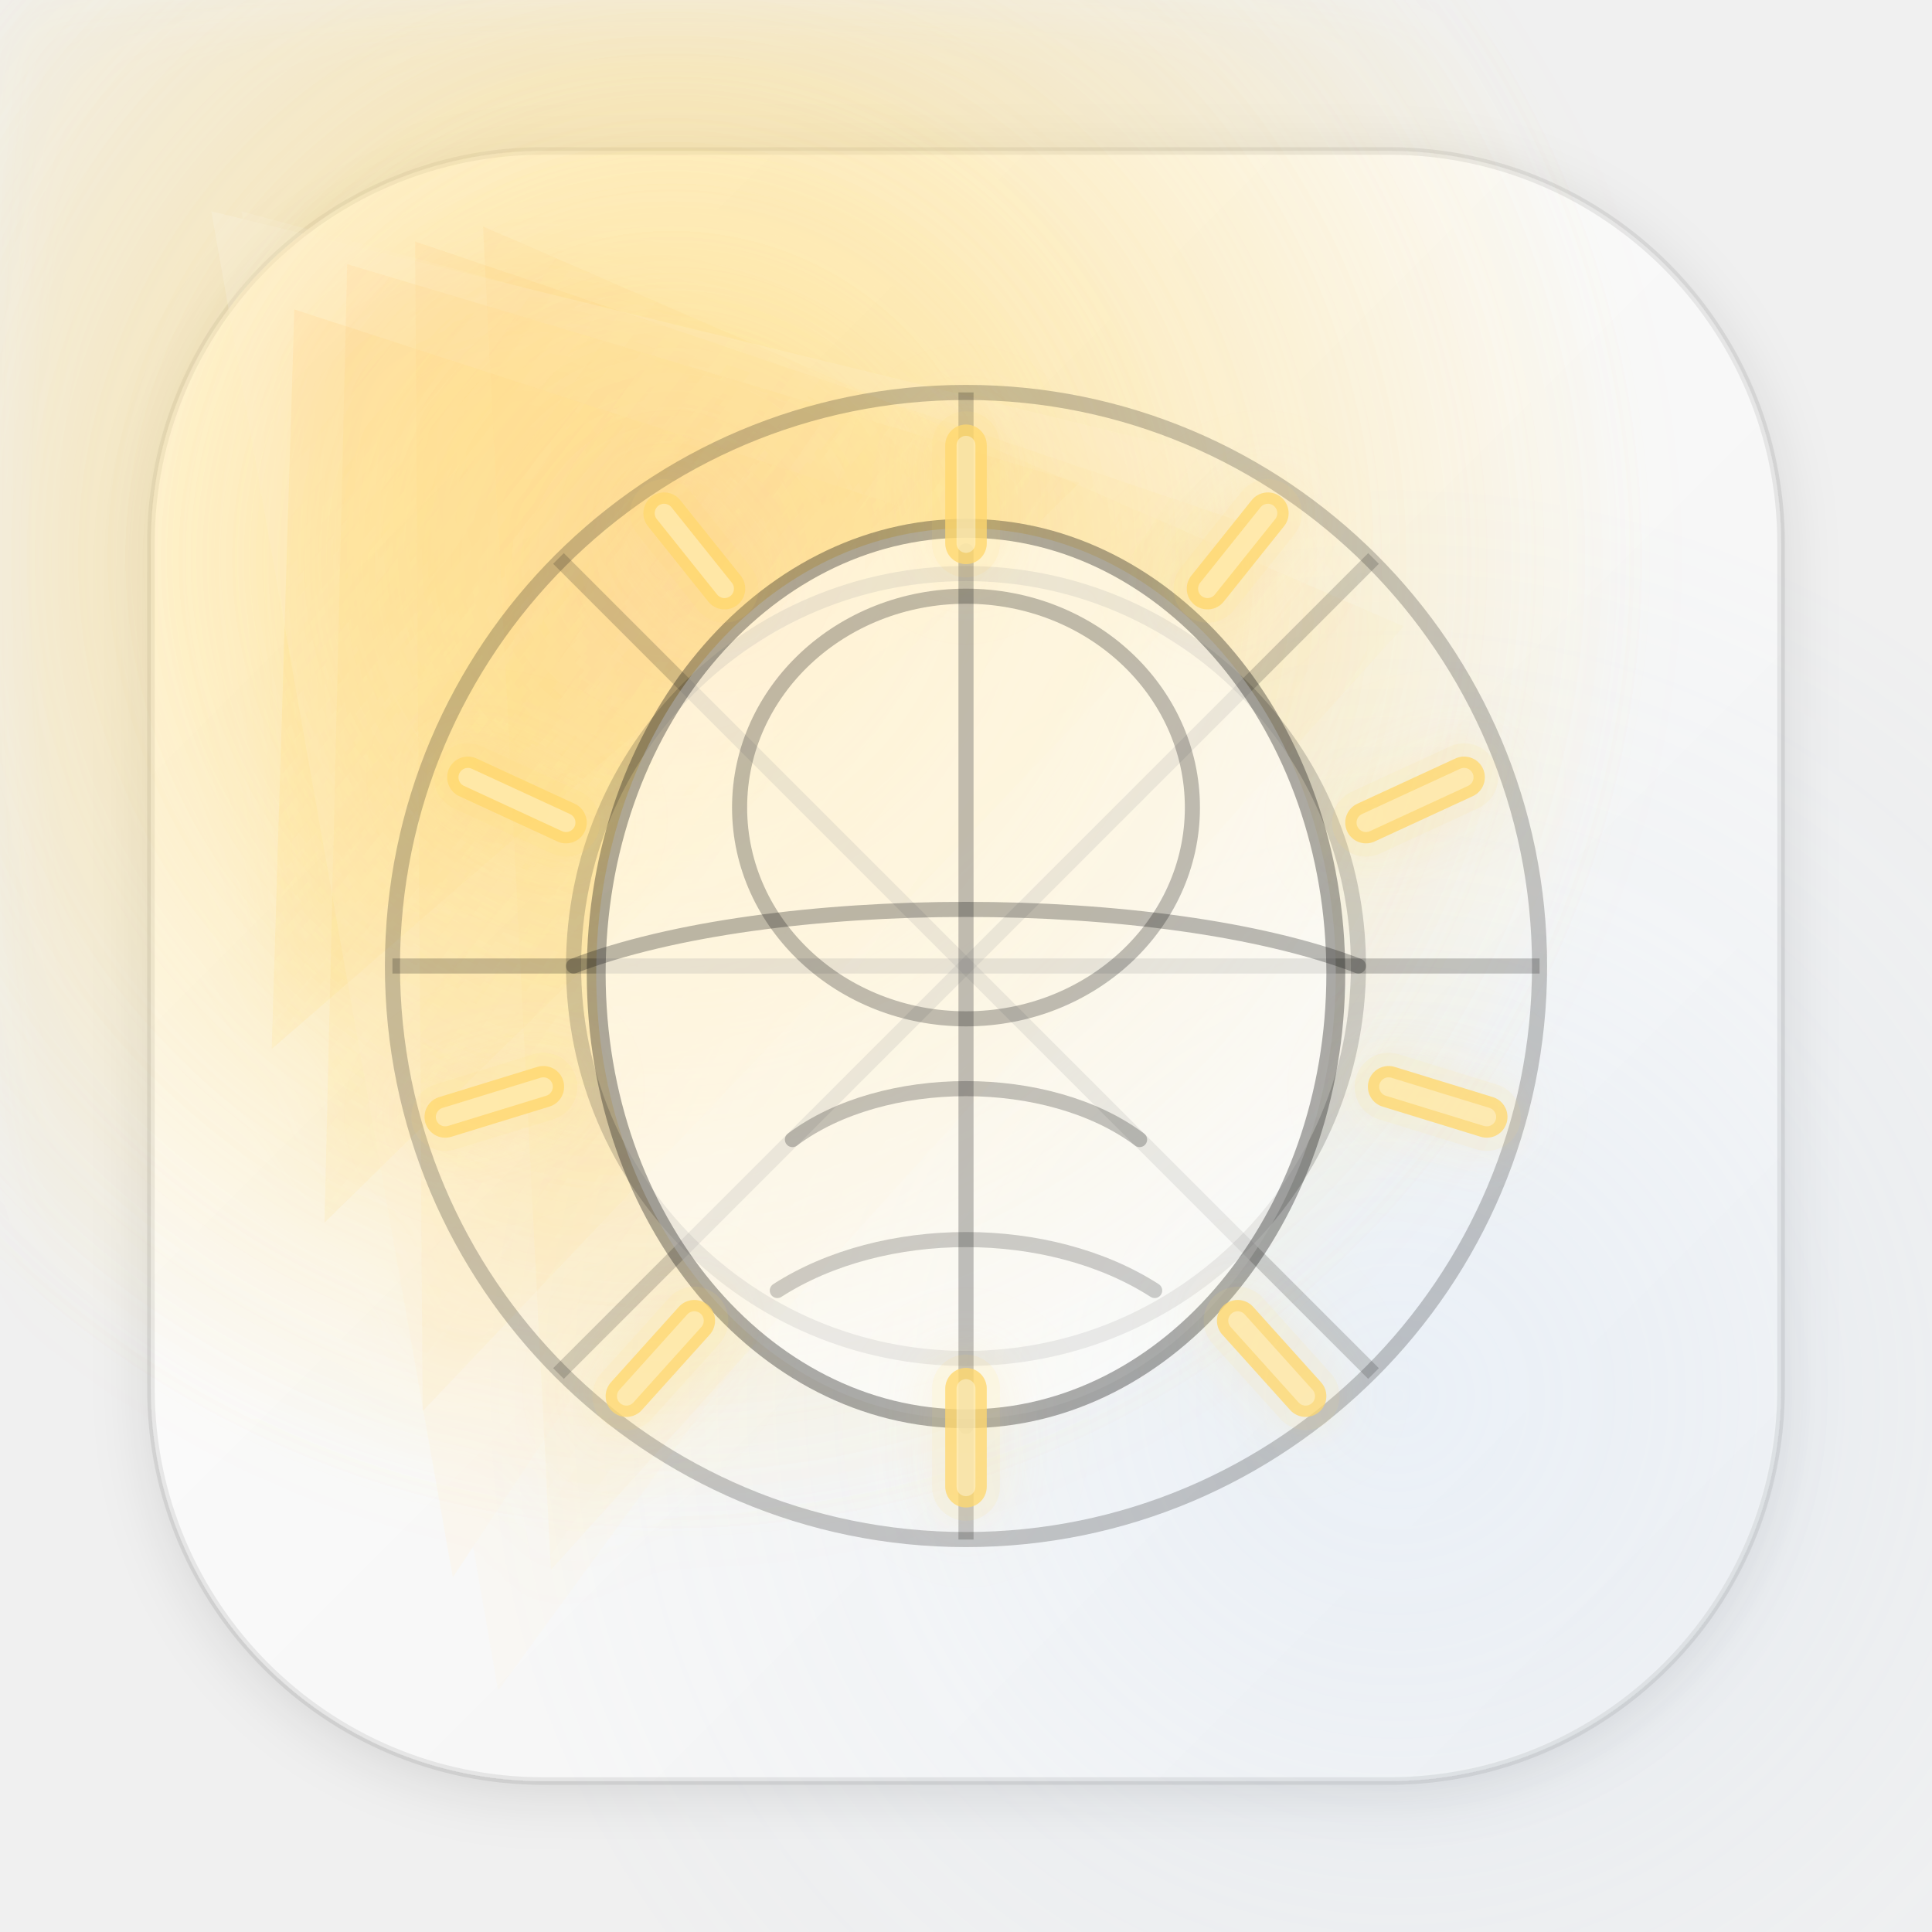
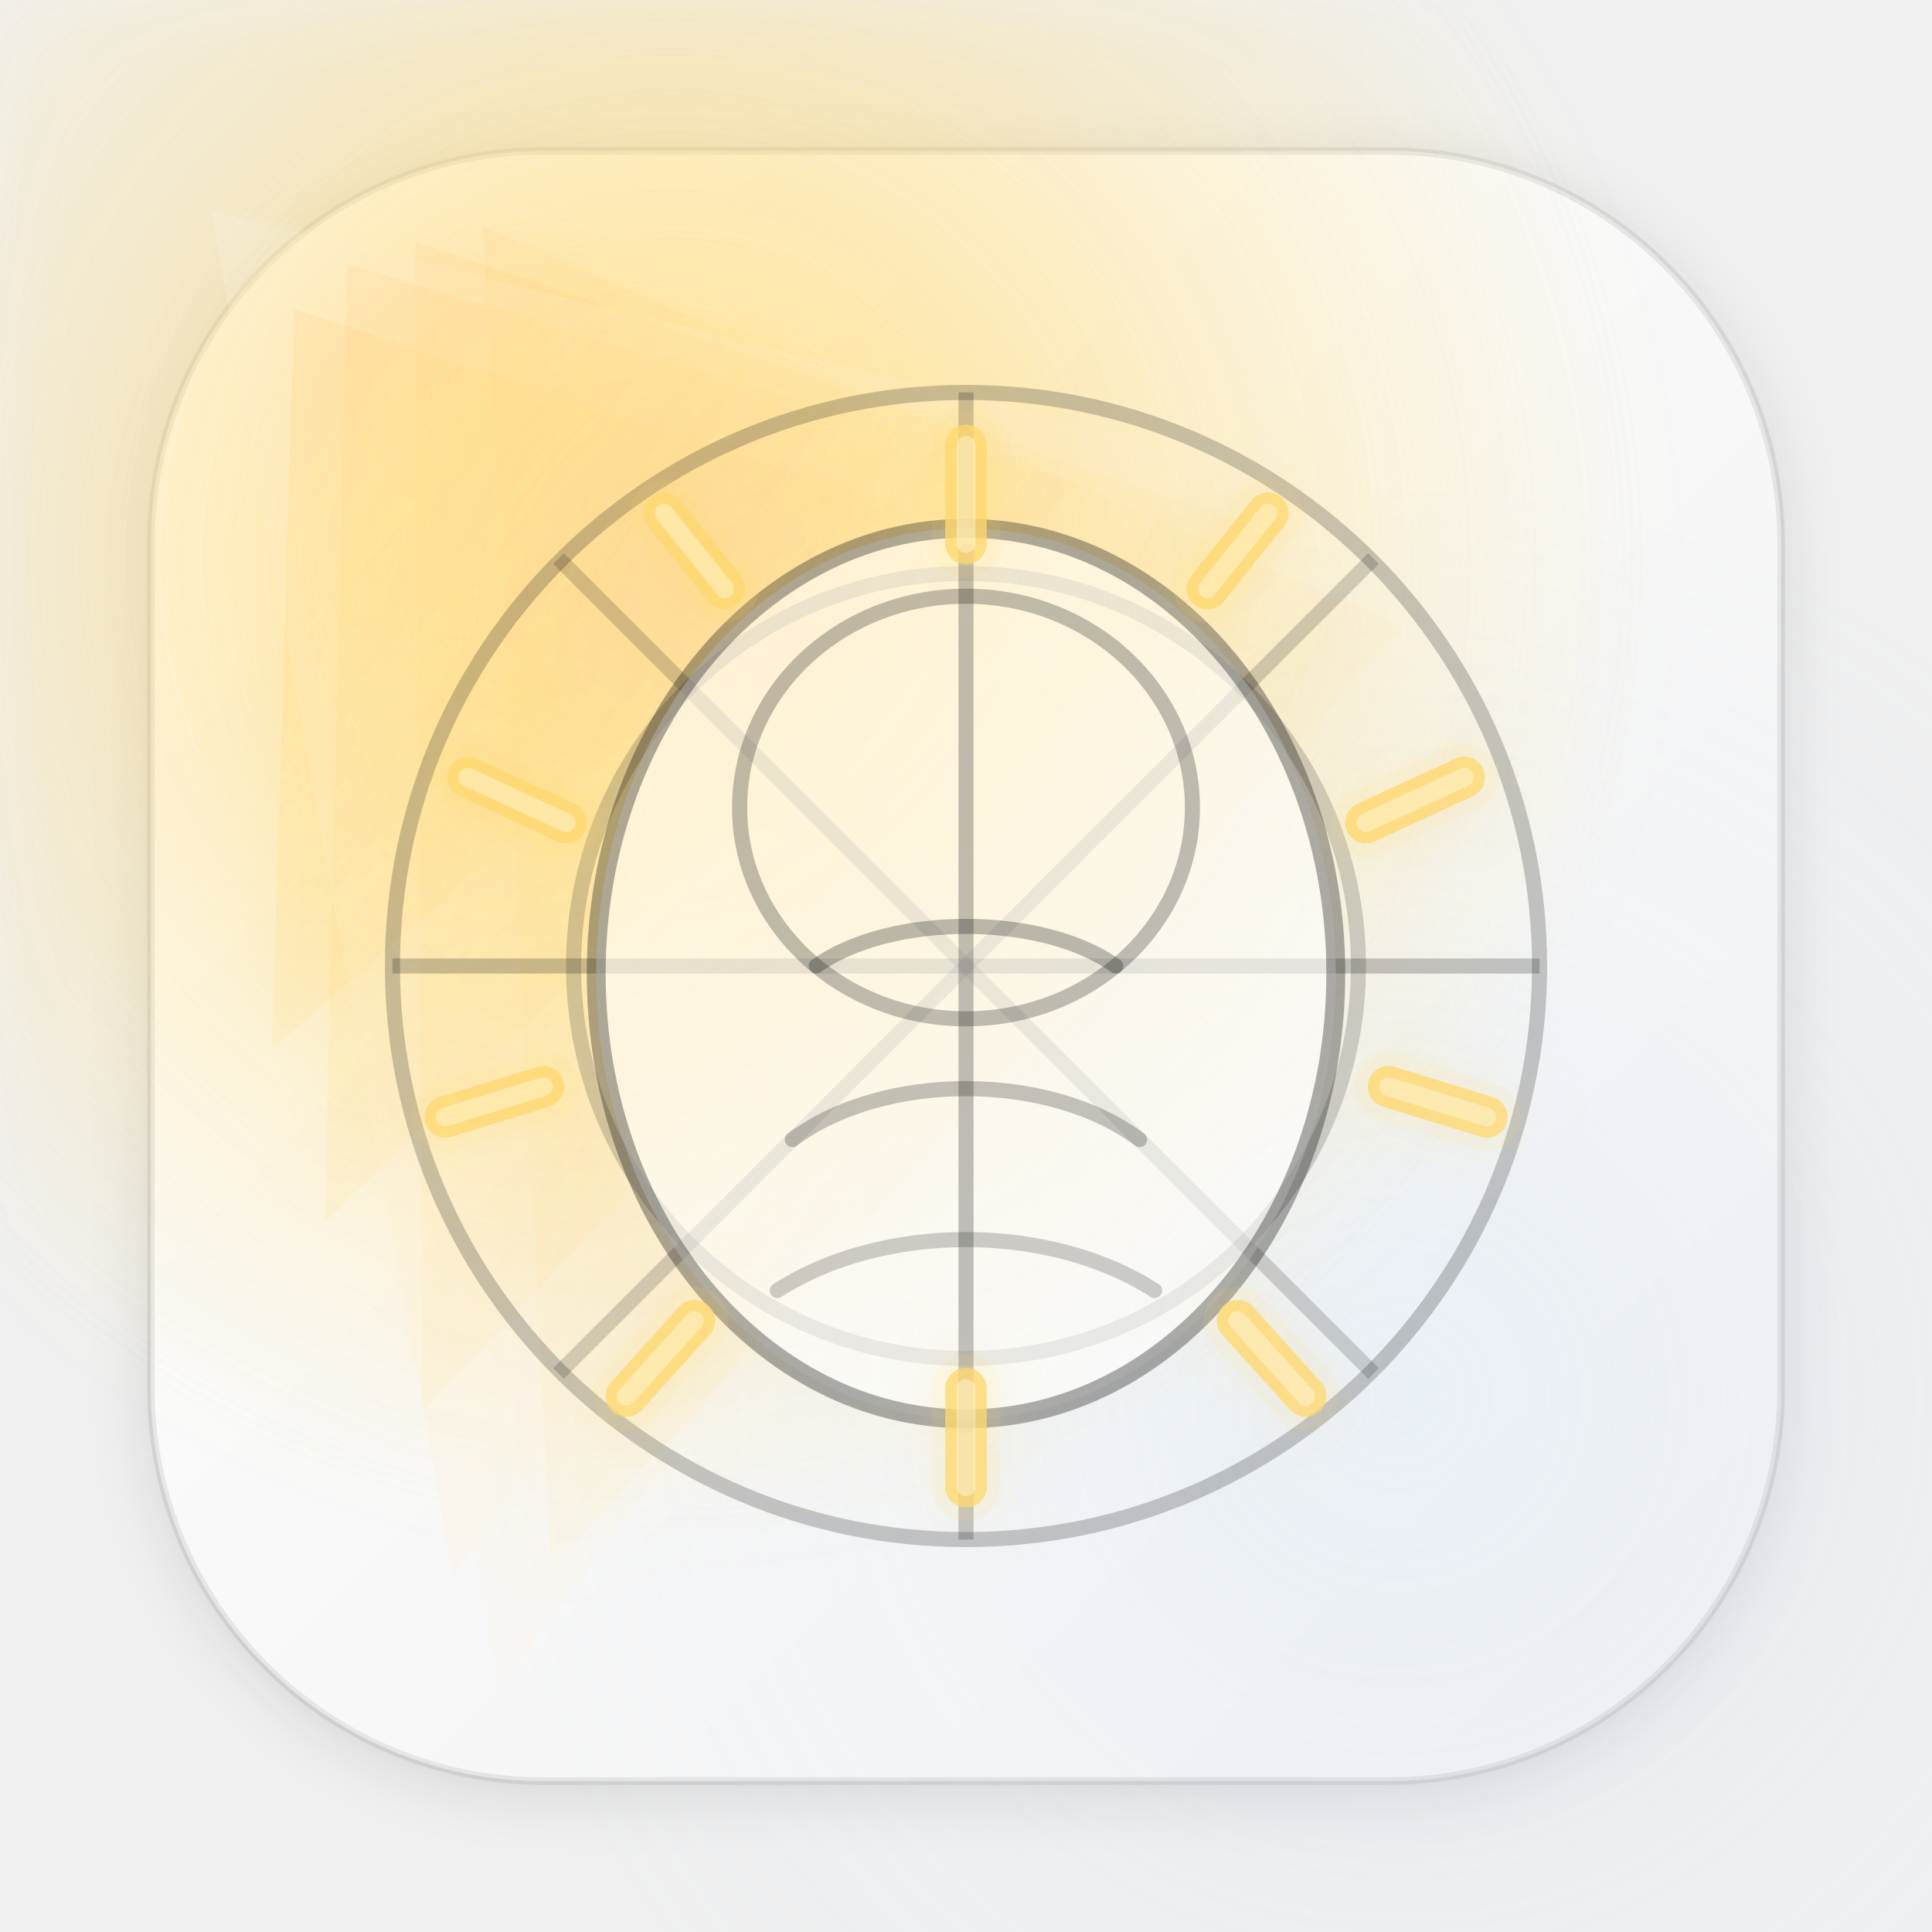
<svg xmlns="http://www.w3.org/2000/svg" width="512" height="512" viewBox="0 0 512 512">
  <defs>
    <linearGradient id="bg" x1="0" y1="0" x2="1" y2="1">
      <stop offset="0" stop-color="#ffffff" />
      <stop offset="1" stop-color="#f2f2f2" />
    </linearGradient>
    <radialGradient id="lightSpot" cx="0" cy="0" r="1" gradientUnits="userSpaceOnUse" gradientTransform="translate(178 148) rotate(18) scale(260 260)">
      <stop offset="0" stop-color="#FFB36A" stop-opacity="0.34" />
      <stop offset="0.22" stop-color="#FFD86E" stop-opacity="0.44" />
      <stop offset="0.62" stop-color="#FFD86E" stop-opacity="0.18" />
      <stop offset="1" stop-color="#FFD86E" stop-opacity="0" />
    </radialGradient>
    <radialGradient id="coolFill" cx="0" cy="0" r="1" gradientUnits="userSpaceOnUse" gradientTransform="translate(370 370) rotate(-18) scale(260 260)">
      <stop offset="0" stop-color="#B7D8FF" stop-opacity="0.18" />
      <stop offset="0.55" stop-color="#B7D8FF" stop-opacity="0.06" />
      <stop offset="1" stop-color="#B7D8FF" stop-opacity="0" />
    </radialGradient>
    <linearGradient id="ray" x1="0" y1="0" x2="1" y2="1">
      <stop offset="0" stop-color="#FFBE6B" stop-opacity="0.22" />
      <stop offset="0.18" stop-color="#FFD86E" stop-opacity="0.24" />
      <stop offset="0.72" stop-color="#FFD86E" stop-opacity="0.08" />
      <stop offset="1" stop-color="#FFD35A" stop-opacity="0" />
    </linearGradient>
    <filter id="soft" x="-20%" y="-20%" width="140%" height="140%">
      <feDropShadow dx="0" dy="3" stdDeviation="8" flood-color="#000000" flood-opacity="0.12" />
    </filter>
    <filter id="glow" x="-40%" y="-40%" width="180%" height="180%">
      <feGaussianBlur stdDeviation="10" result="b" />
      <feColorMatrix in="b" type="matrix" values="1 0 0 0 0                 0 1 0 0 0                 0 0 1 0 0                 0 0 0 0.65 0" result="g" />
      <feMerge>
        <feMergeNode in="g" />
        <feMergeNode in="SourceGraphic" />
      </feMerge>
    </filter>
    <filter id="haze" x="-60%" y="-60%" width="220%" height="220%">
      <feTurbulence type="fractalNoise" baseFrequency="0.9" numOctaves="2" seed="3" result="n" />
      <feColorMatrix in="n" type="matrix" values="0 0 0 0 1                 0 0 0 0 1                 0 0 0 0 1                 0 0 0 0.55 0" result="a" />
      <feGaussianBlur in="a" stdDeviation="6" result="s" />
      <feMerge>
        <feMergeNode in="s" />
        <feMergeNode in="SourceGraphic" />
      </feMerge>
    </filter>
    <filter id="burstGlow" x="-80%" y="-80%" width="260%" height="260%">
      <feGaussianBlur stdDeviation="6" result="b1" />
      <feGaussianBlur stdDeviation="14" result="b2" />
      <feColorMatrix in="b2" type="matrix" values="1 0 0 0 0                 0 1 0 0 0                 0 0 1 0 0                 0 0 0 0.35 0" result="g2" />
      <feMerge>
        <feMergeNode in="g2" />
        <feMergeNode in="b1" />
        <feMergeNode in="SourceGraphic" />
      </feMerge>
    </filter>
    <mask id="coneMask">
      <rect width="512" height="512" fill="#000" />
      <path d="M56 56 L318 120 L120 418 Z" fill="#fff" />
      <path d="M64 56 L360 136 L132 448 Z" fill="#fff" opacity="0.55" />
    </mask>
    <radialGradient id="burstAlpha" cx="256" cy="256" r="260" gradientUnits="userSpaceOnUse">
      <stop offset="0" stop-color="#ffffff" stop-opacity="1" />
      <stop offset="0.55" stop-color="#ffffff" stop-opacity="0.95" />
      <stop offset="0.80" stop-color="#ffffff" stop-opacity="0.70" />
      <stop offset="1" stop-color="#ffffff" stop-opacity="0.30" />
    </radialGradient>
    <mask id="burstMask">
      <rect width="512" height="512" fill="url(#burstAlpha)" />
    </mask>
  </defs>
  <rect x="40" y="40" width="432" height="432" rx="104" fill="url(#bg)" filter="url(#soft)" />
  <rect x="40" y="40" width="432" height="432" rx="104" fill="none" stroke="#111111" stroke-opacity="0.08" stroke-width="2" />
  <circle cx="370" cy="370" r="240" fill="url(#coolFill)" />
  <g filter="url(#glow)">
    <circle cx="178" cy="148" r="260" fill="url(#lightSpot)" />
    <g fill="url(#ray)">
      <path d="M78 82 L238 134 L72 278 Z" />
      <path d="M92 70 L286 128 L86 324 Z" opacity="0.82" />
      <path d="M110 64 L334 140 L112 374 Z" opacity="0.64" />
      <path d="M128 60 L372 166 L146 416 Z" opacity="0.48" />
    </g>
  </g>
  <g mask="url(#coneMask)" filter="url(#haze)" opacity="0.55">
    <rect x="40" y="40" width="432" height="432" rx="104" fill="#FFD86E" opacity="0.18" />
  </g>
  <g fill="none" stroke="#111111" stroke-opacity="0.22" stroke-width="4">
    <circle cx="256" cy="256" r="152" />
    <circle cx="256" cy="256" r="104" stroke-opacity="0.18" />
    <path d="M256 104 L256 408" />
    <path d="M104 256 L408 256" />
    <path d="M148 148 L364 364" stroke-opacity="0.18" />
    <path d="M364 148 L148 364" stroke-opacity="0.18" />
  </g>
  <g>
    <ellipse cx="256" cy="258" rx="98" ry="118" fill="#ffffff" fill-opacity="0.58" stroke="#0f0f0f" stroke-opacity="0.34" stroke-width="5" />
    <ellipse cx="256" cy="214" rx="60" ry="56" fill="none" stroke="#0f0f0f" stroke-opacity="0.26" stroke-width="4" />
-     <path d="M152 256 C 204 236, 308 236, 360 256" fill="none" stroke="#0f0f0f" stroke-opacity="0.28" stroke-width="4" stroke-linecap="round" />
+     <path d="M216.31 256 C 236 242, 276 242, 295.69 256" fill="none" stroke="#0f0f0f" stroke-opacity="0.28" stroke-width="4" stroke-linecap="round" />
    <path d="M210 302 C 234 284, 278 284, 302 302" fill="none" stroke="#0f0f0f" stroke-opacity="0.24" stroke-width="4" stroke-linecap="round" />
    <path d="M206 342 C 234 324, 278 324, 306 342" fill="none" stroke="#0f0f0f" stroke-opacity="0.20" stroke-width="4" stroke-linecap="round" />
    <path d="M256 146 L256 378" fill="none" stroke="#0f0f0f" stroke-opacity="0.18" stroke-width="4" stroke-linecap="round" />
  </g>
  <g mask="url(#burstMask)">
    <g fill="none" stroke="#FFD86E" stroke-width="18" stroke-linecap="round" opacity="0.16" filter="url(#burstGlow)">
      <path d="M256 118 L256 144" />
      <path d="M336 136 L320 156" />
      <path d="M388 206 L362 218" />
      <path d="M394 296 L368 288" />
      <path d="M346 370 L328 350" />
      <path d="M256 394 L256 368" />
      <path d="M166 370 L184 350" />
      <path d="M118 296 L144 288" />
      <path d="M124 206 L150 218" />
      <path d="M176 136 L192 156" />
    </g>
    <g fill="none" stroke="#FFD86E" stroke-width="11" stroke-linecap="round" opacity="0.82">
      <path d="M256 118 L256 144" />
      <path d="M336 136 L320 156" />
      <path d="M388 206 L362 218" />
      <path d="M394 296 L368 288" />
      <path d="M346 370 L328 350" />
      <path d="M256 394 L256 368" />
      <path d="M166 370 L184 350" />
      <path d="M118 296 L144 288" />
      <path d="M124 206 L150 218" />
      <path d="M176 136 L192 156" />
    </g>
    <g fill="none" stroke="#FFF3CF" stroke-width="5" stroke-linecap="round" opacity="0.55">
      <path d="M256 118 L256 144" />
      <path d="M336 136 L320 156" />
      <path d="M388 206 L362 218" />
      <path d="M394 296 L368 288" />
      <path d="M346 370 L328 350" />
      <path d="M256 394 L256 368" />
      <path d="M166 370 L184 350" />
      <path d="M118 296 L144 288" />
      <path d="M124 206 L150 218" />
      <path d="M176 136 L192 156" />
    </g>
  </g>
</svg>
